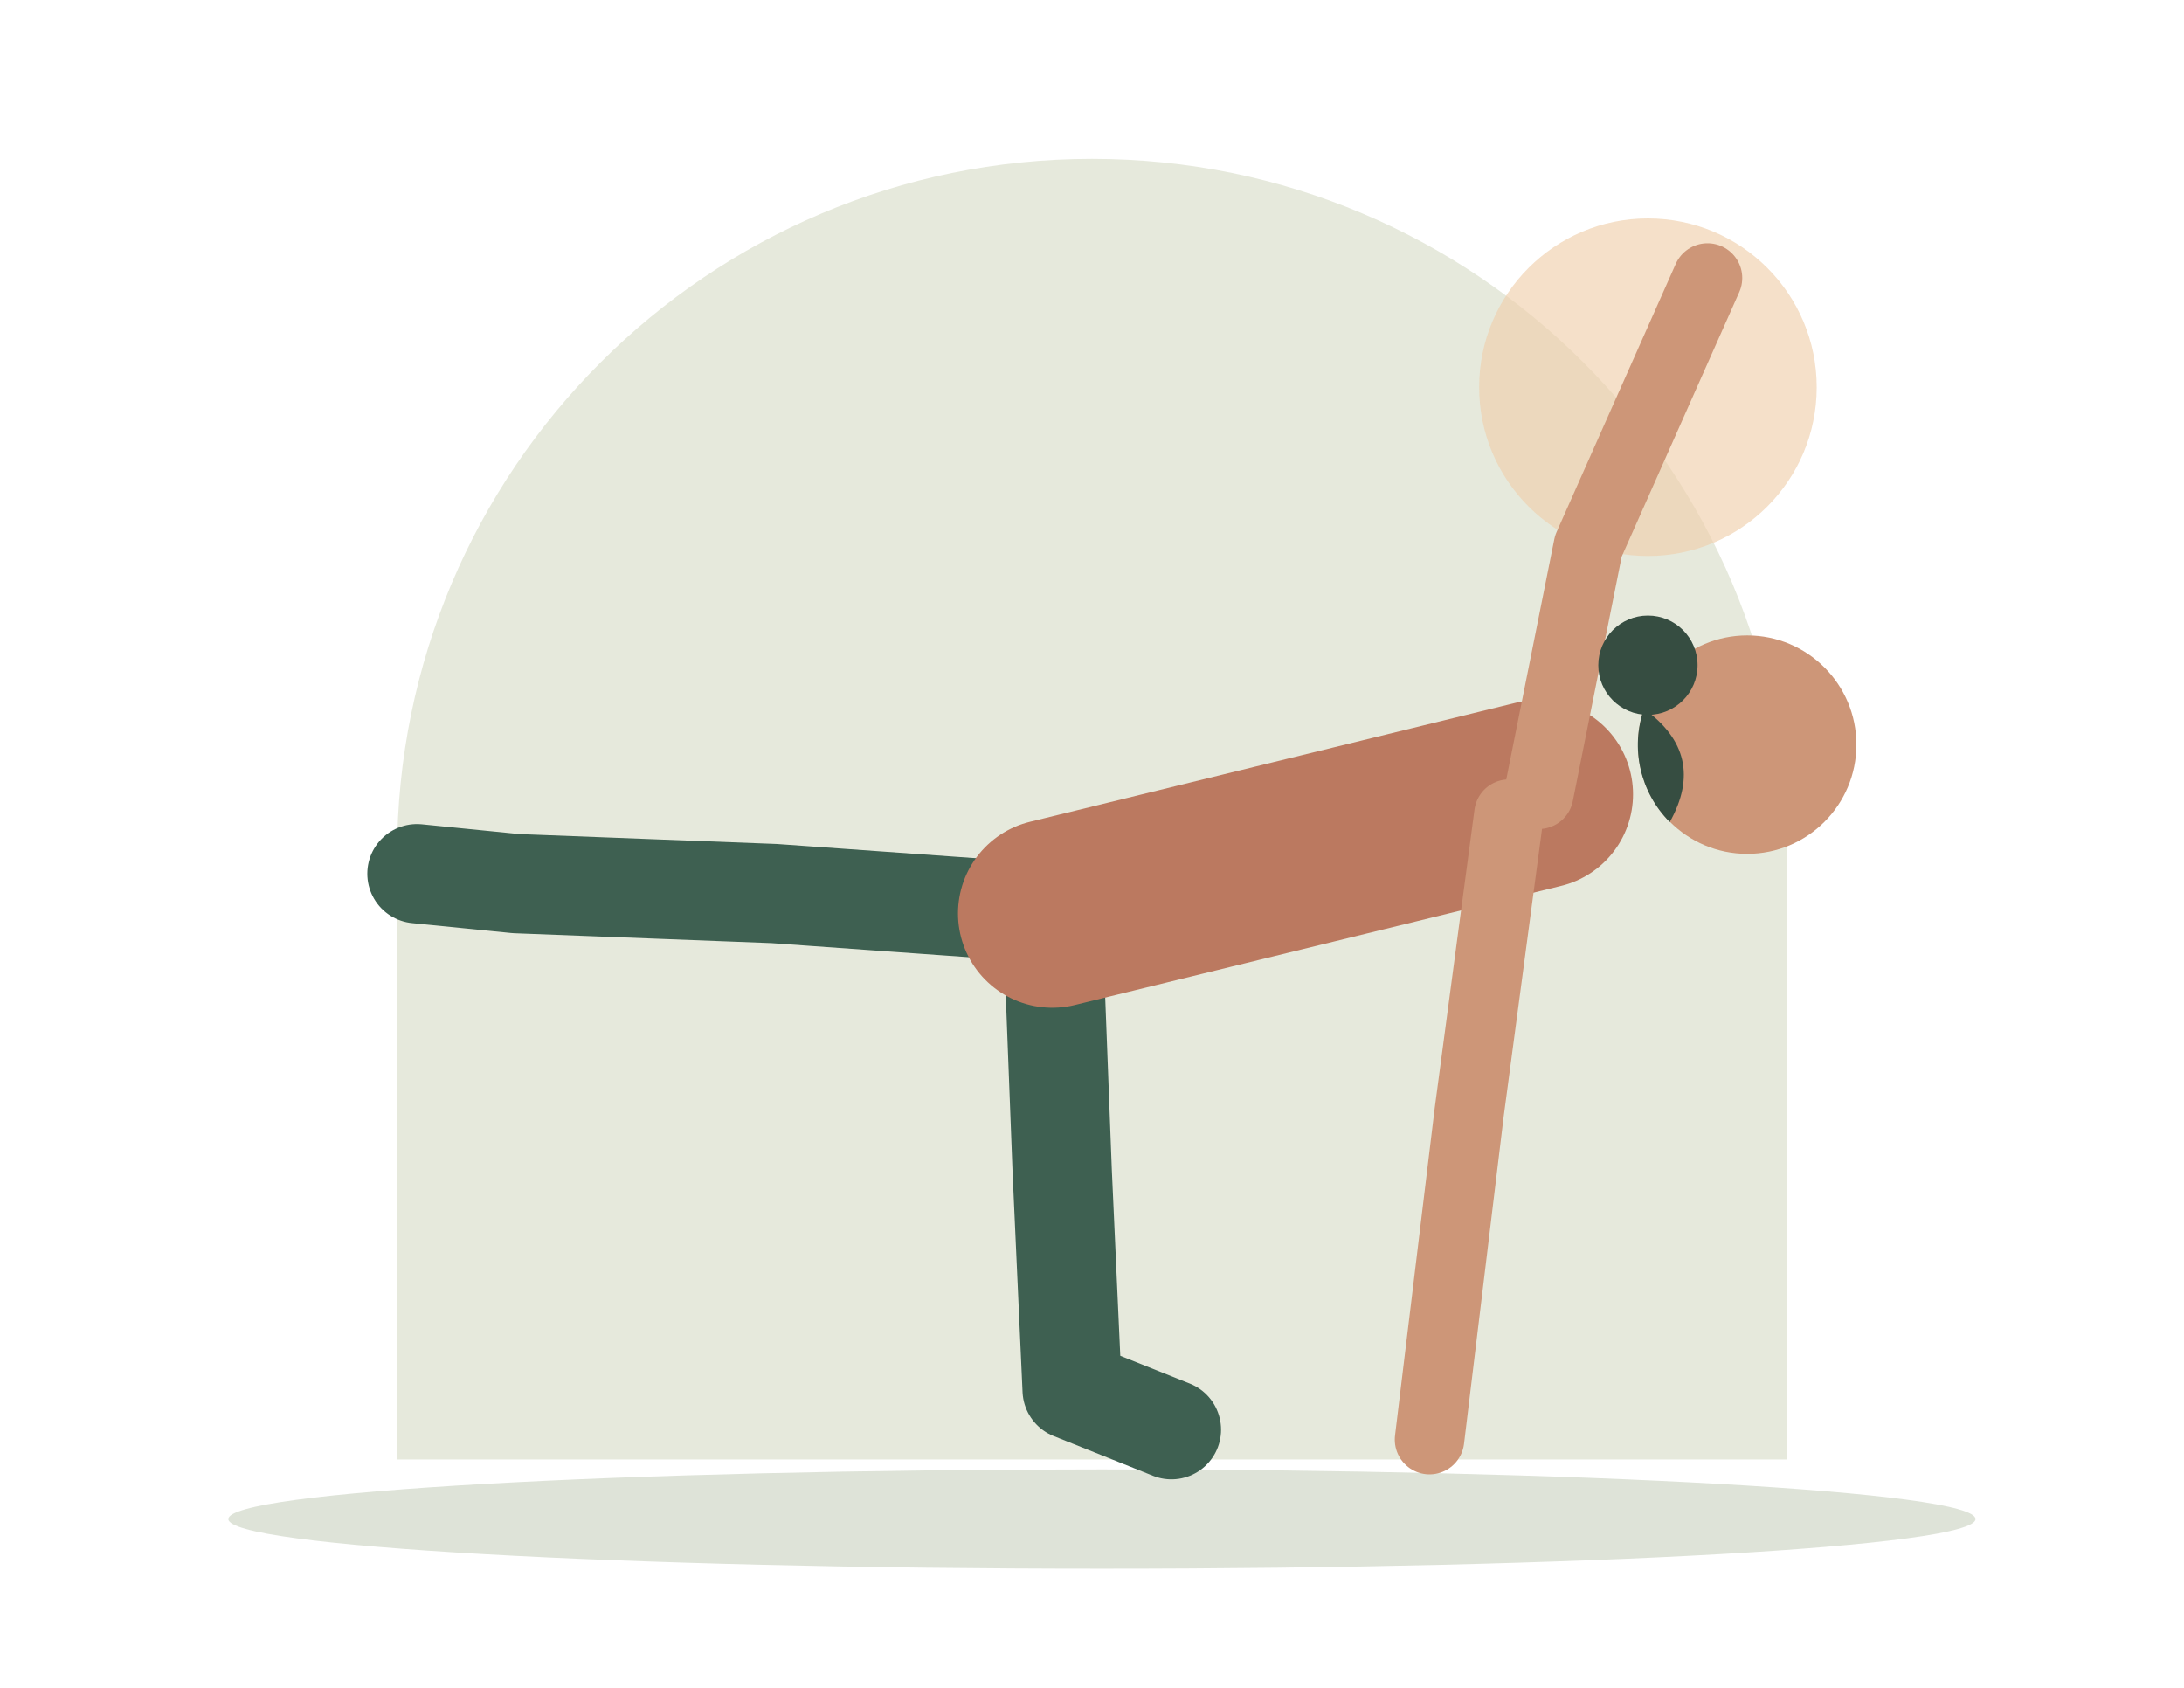
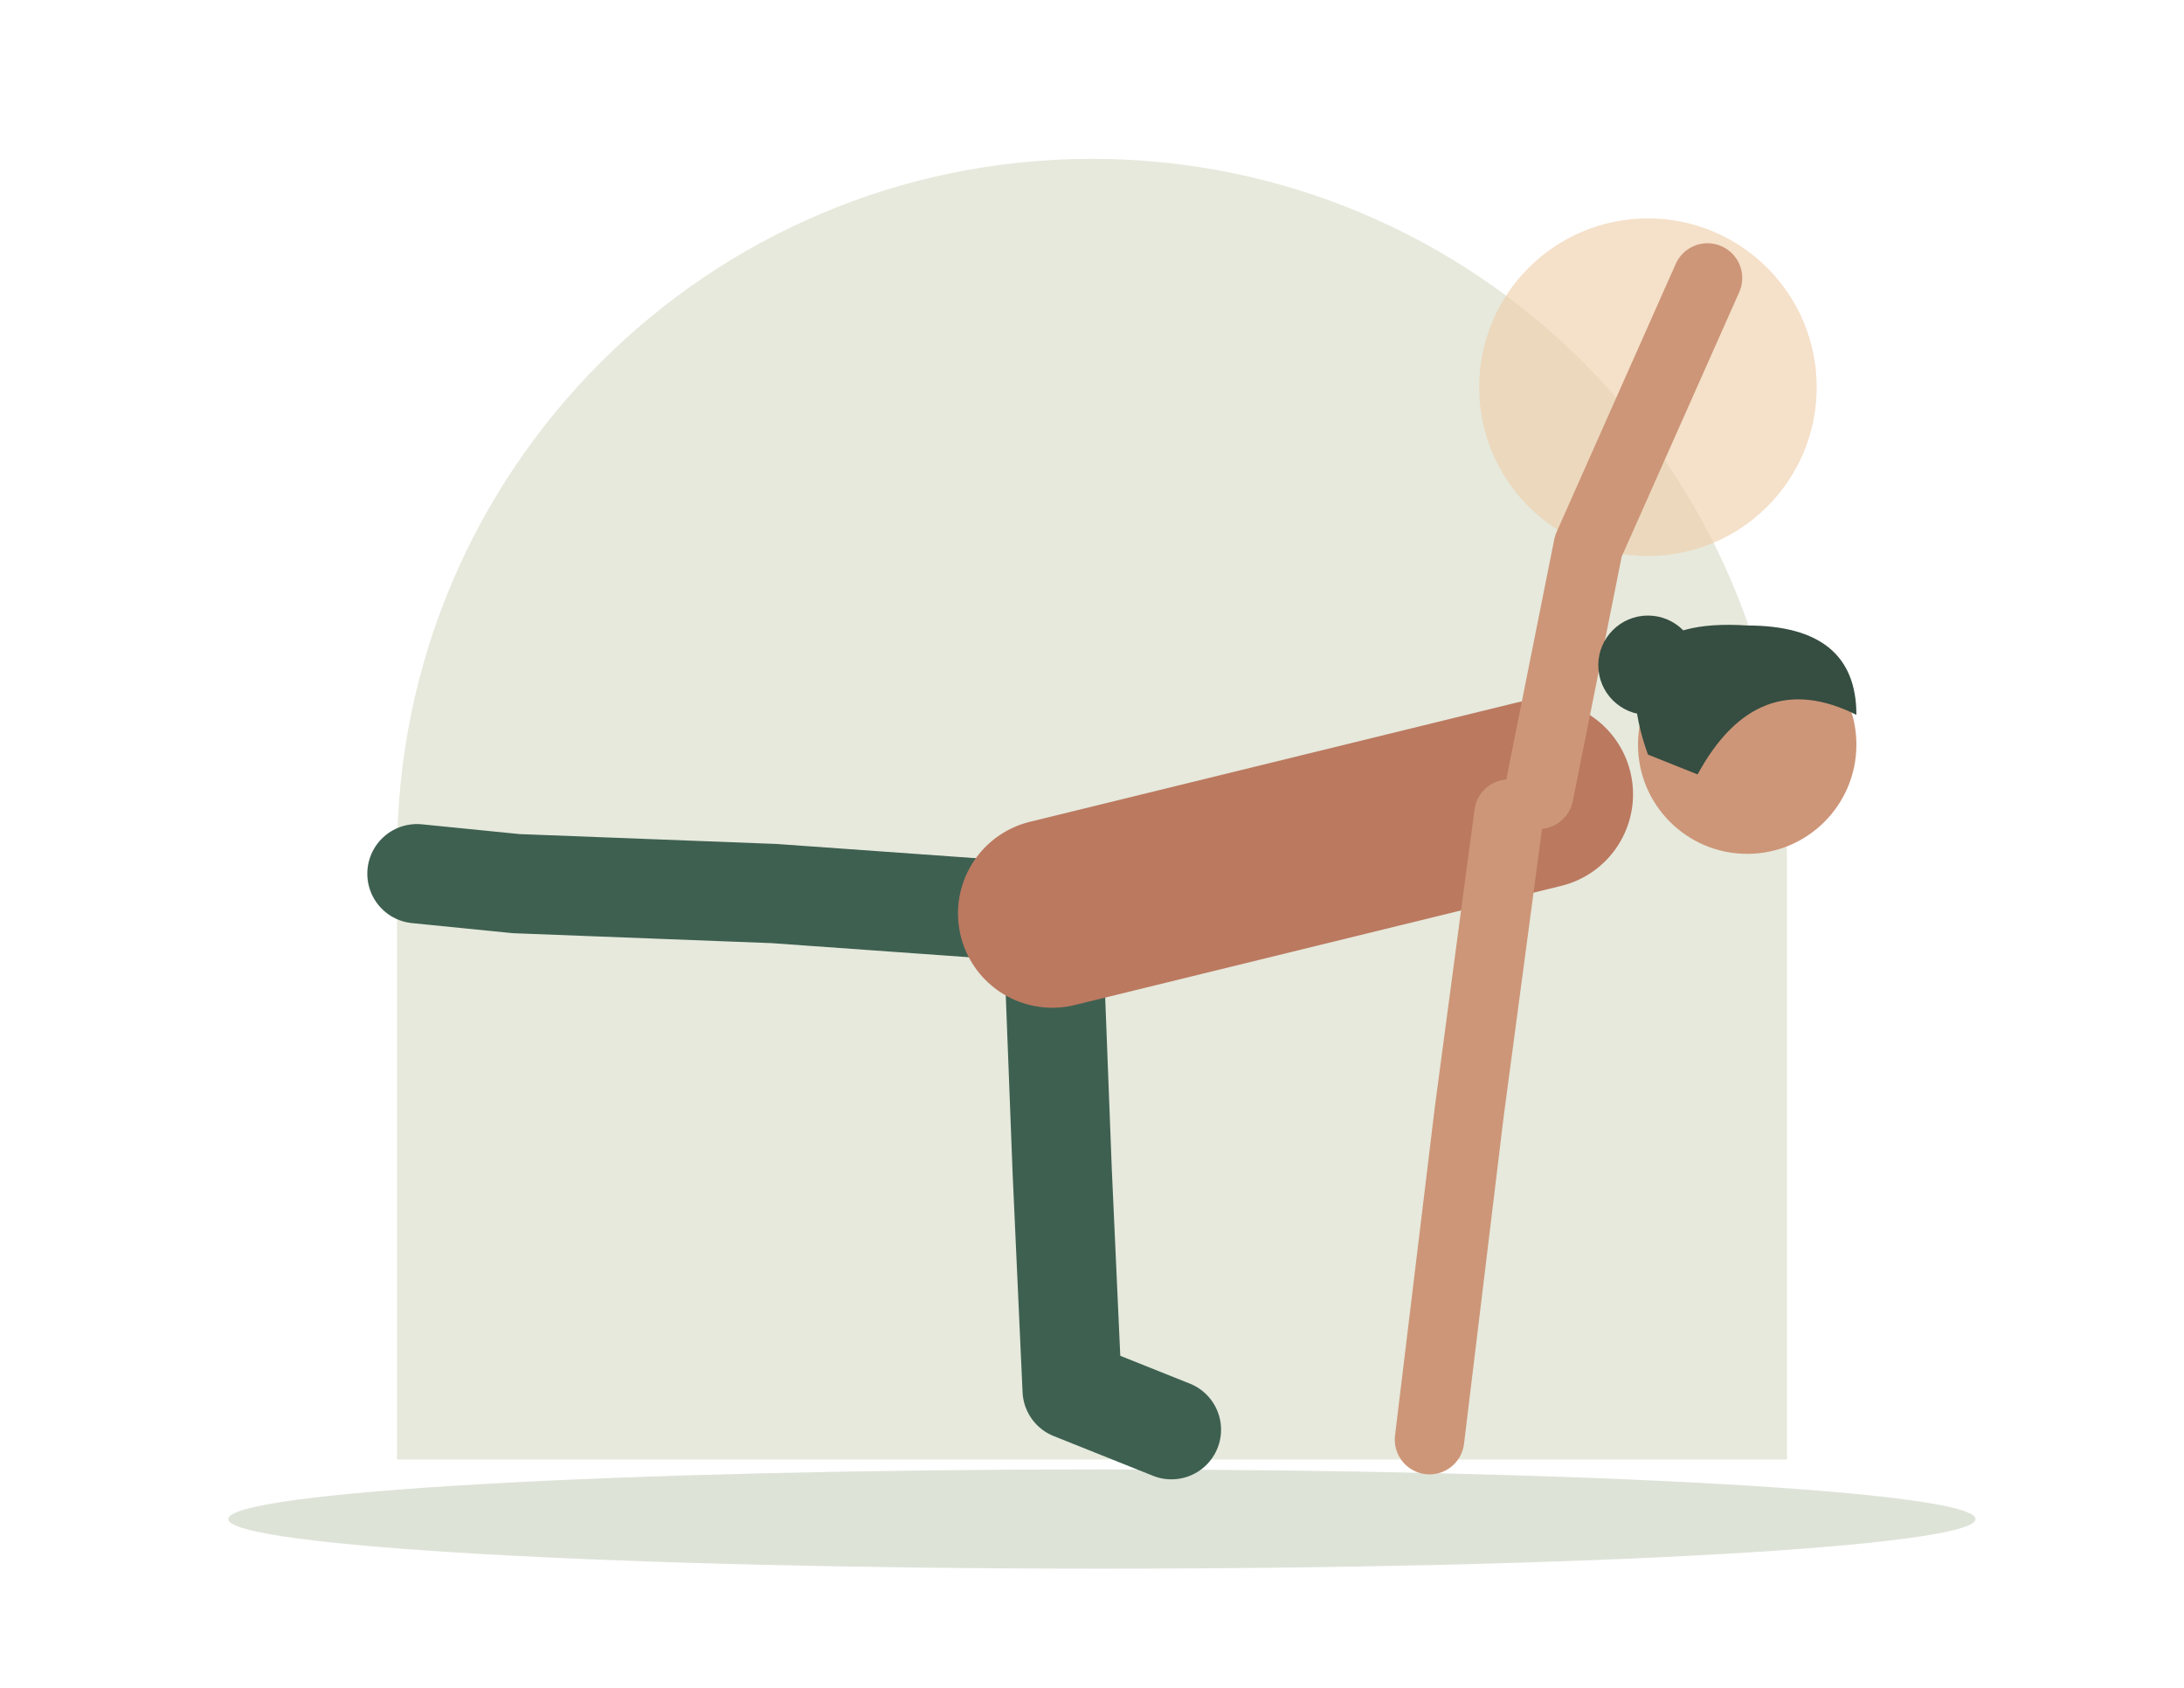
<svg xmlns="http://www.w3.org/2000/svg" width="440" height="340" viewBox="0 0 220 170">
  <path d="M40 147V86a70 70 0 0 1 140 0v61Z" fill="#e6e9dc" />
  <circle cx="166" cy="39" r="17" fill="#efcfac" opacity=".65" />
  <ellipse cx="111" cy="153" rx="88" ry="5" fill="#ccd4c3" opacity=".65" />
  <path d="M 106 92 L 107 118 L 108 140 L 118 144 M 106 92 L 78 90 L 52 89 L 42 88" stroke="#3e6051" stroke-width="10" fill="none" stroke-linecap="round" stroke-linejoin="round" />
  <path d="M 155 80 L 106 92" stroke="#bb7960" stroke-width="19" fill="none" stroke-linecap="round" />
  <path d="M 155 80 L 160 55 L 172 28 M 152 82 L 148 112 L 144 145" stroke="#cd9678" stroke-width="7" fill="none" stroke-linecap="round" stroke-linejoin="round" />
  <circle cx="176" cy="75" r="11" fill="#cd9678" />
-   <path d="M 165.6 71.4 A 11 11 0 0 0 168.2 82.8 Q 172 76 165.6 71.4 Z" fill="#364d41" />
+   <path d="M166 76 Q161 62 176 63 Q187 63 187 72 Q177 67 171 78Z" fill="#364d41" />
  <circle cx="166" cy="67" r="5" fill="#364d41" />
</svg>
